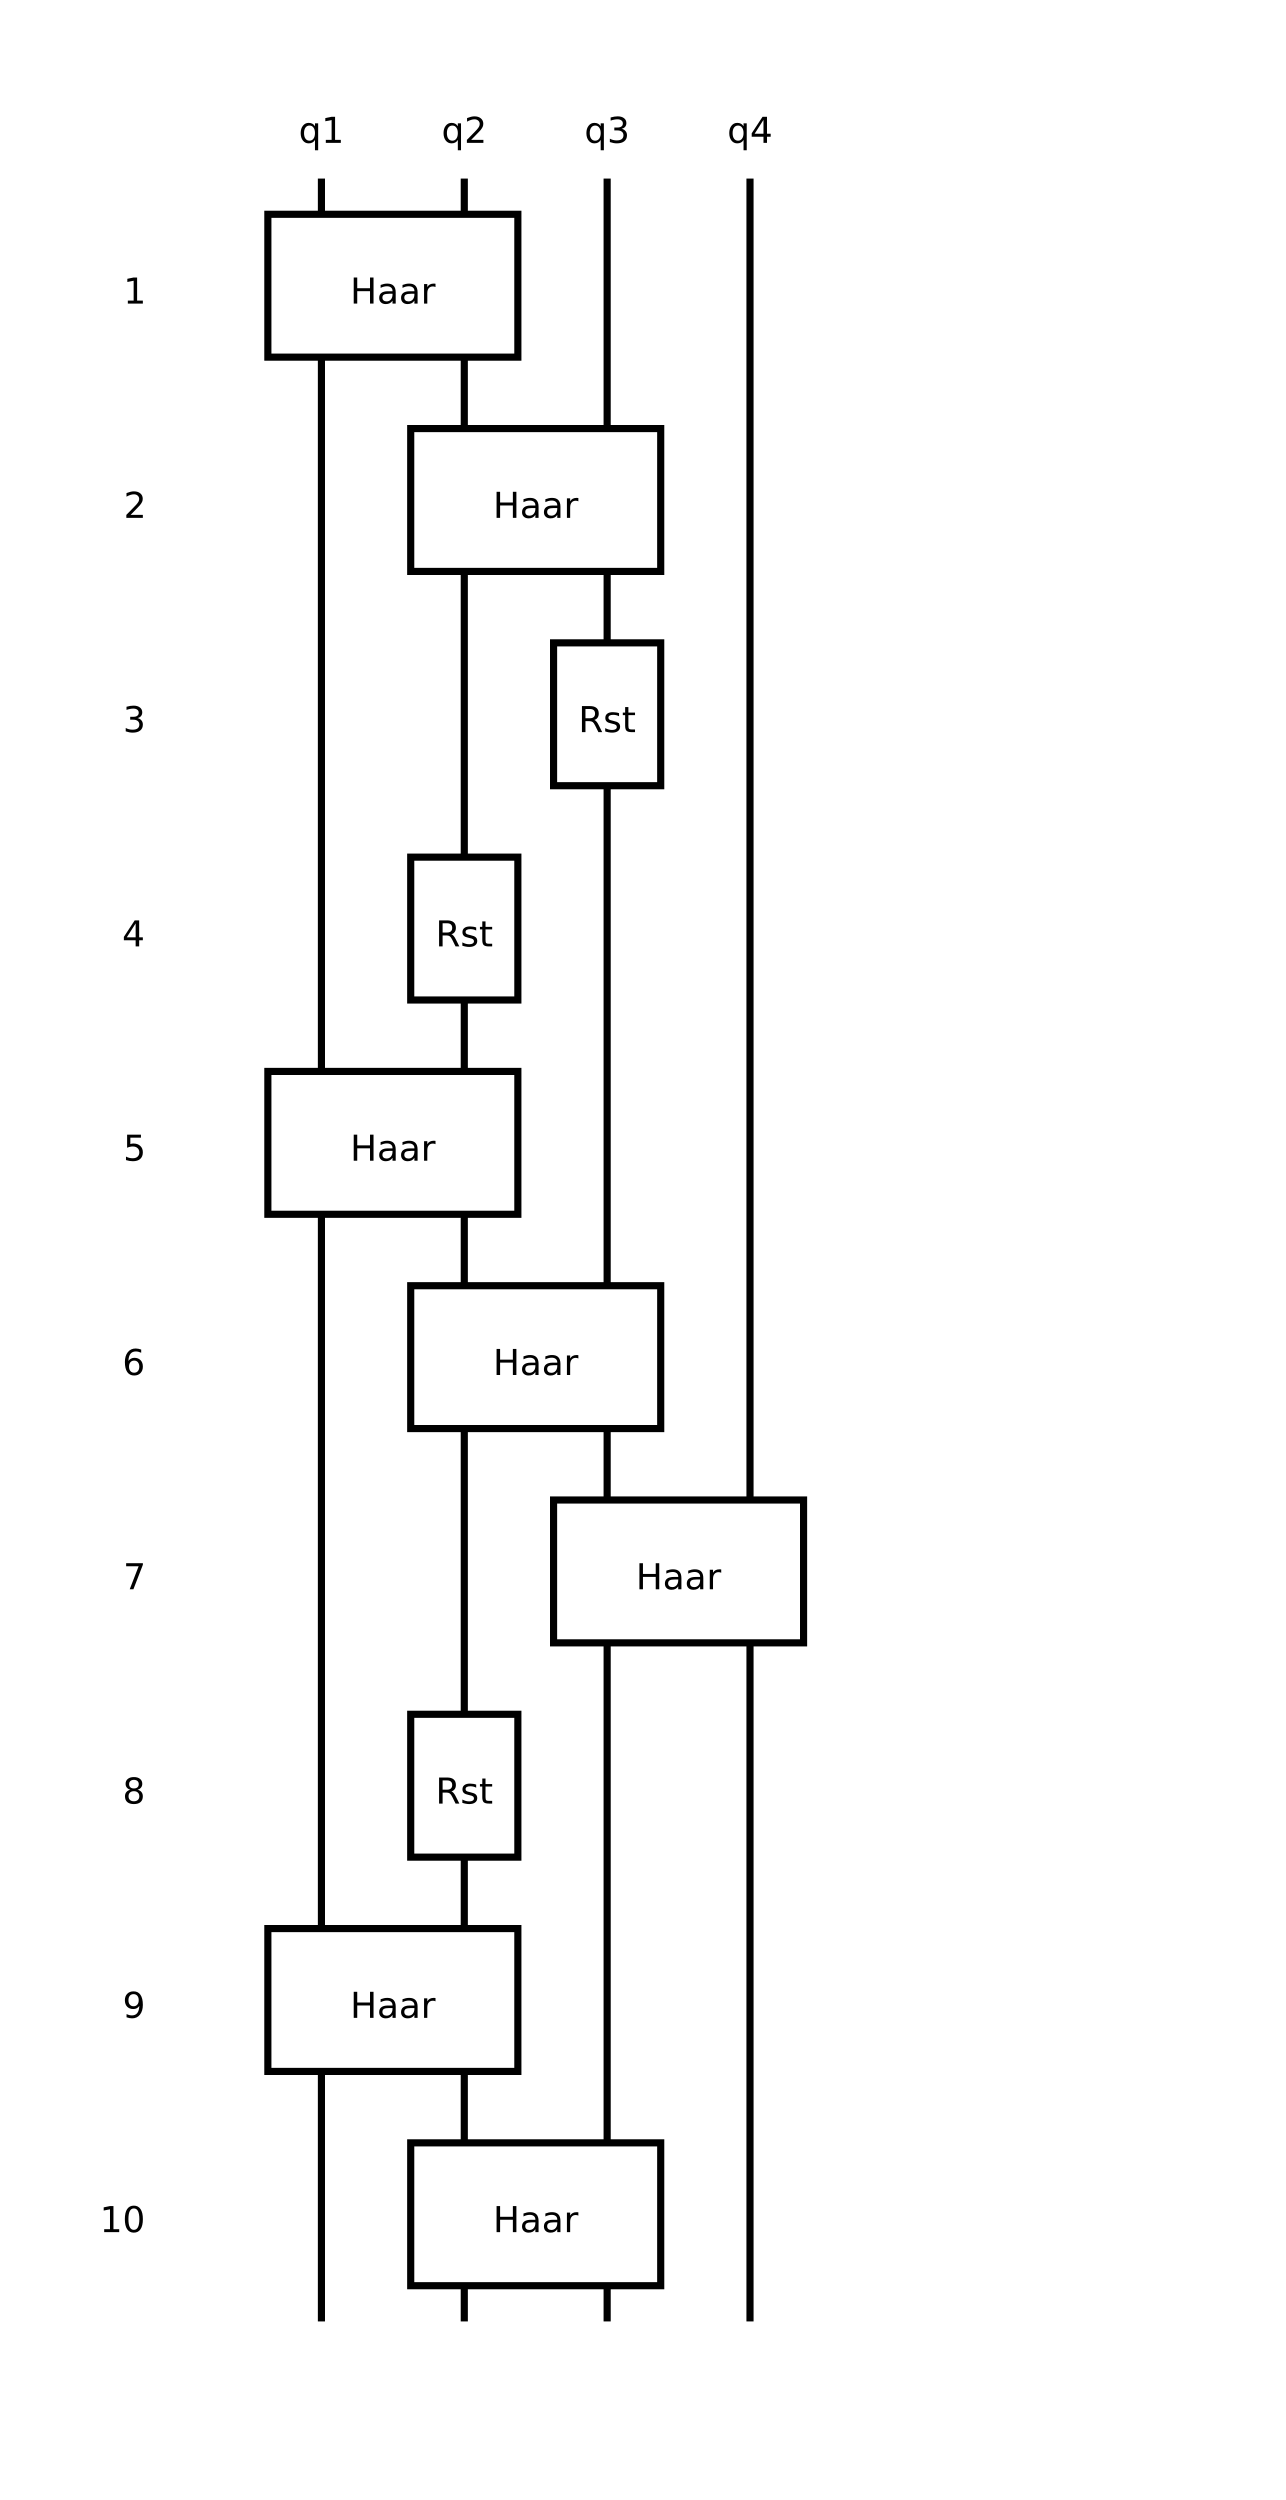
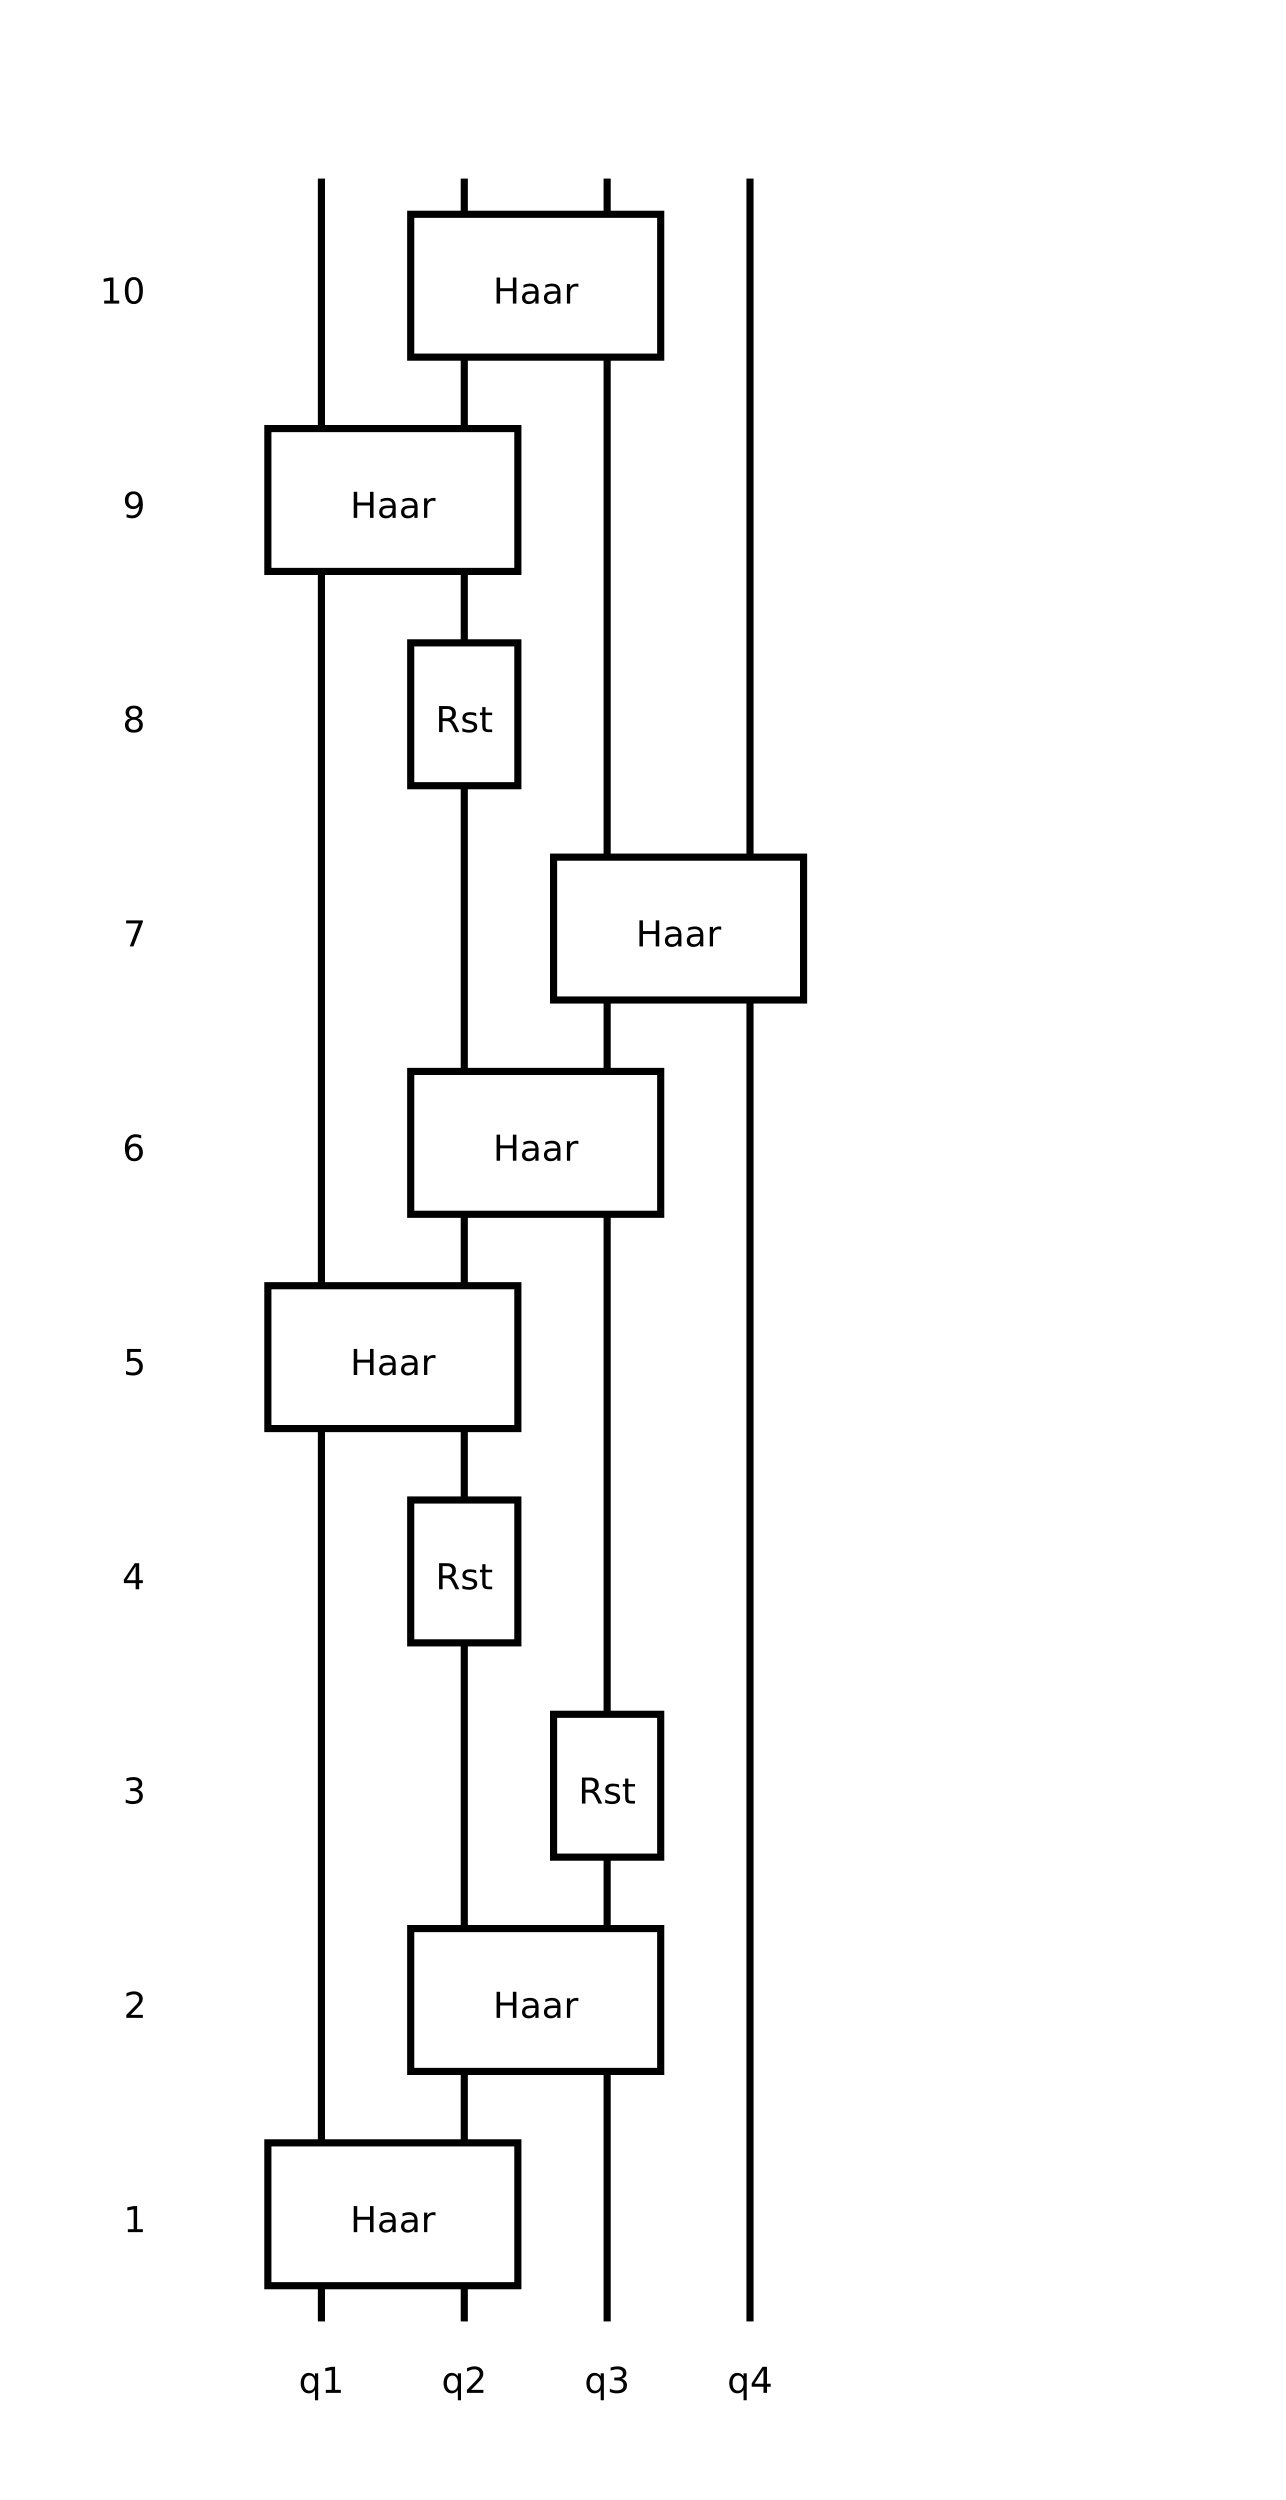
<svg xmlns="http://www.w3.org/2000/svg" xmlns:xlink="http://www.w3.org/1999/xlink" width="360" height="700" viewBox="0 0 360 700">
  <defs>
    <g>
      <g id="glyph-0-0">
        <path d="M 1.484 -2.734 C 1.484 -2.066 1.617 -1.547 1.891 -1.172 C 2.16 -0.797 2.535 -0.609 3.016 -0.609 C 3.484 -0.609 3.852 -0.797 4.125 -1.172 C 4.406 -1.547 4.547 -2.066 4.547 -2.734 C 4.547 -3.391 4.406 -3.906 4.125 -4.281 C 3.852 -4.656 3.484 -4.844 3.016 -4.844 C 2.535 -4.844 2.16 -4.656 1.891 -4.281 C 1.617 -3.906 1.484 -3.391 1.484 -2.734 Z M 4.547 -0.828 C 4.359 -0.492 4.117 -0.25 3.828 -0.094 C 3.535 0.062 3.188 0.141 2.781 0.141 C 2.125 0.141 1.586 -0.117 1.172 -0.641 C 0.754 -1.172 0.547 -1.867 0.547 -2.734 C 0.547 -3.586 0.754 -4.273 1.172 -4.797 C 1.586 -5.328 2.125 -5.594 2.781 -5.594 C 3.188 -5.594 3.535 -5.516 3.828 -5.359 C 4.117 -5.203 4.359 -4.961 4.547 -4.641 L 4.547 -5.469 L 5.438 -5.469 L 5.438 2.078 L 4.547 2.078 Z M 4.547 -0.828 " />
      </g>
      <g id="glyph-0-1">
        <path d="M 1.234 -0.828 L 2.859 -0.828 L 2.859 -6.391 L 1.094 -6.047 L 1.094 -6.938 L 2.844 -7.297 L 3.828 -7.297 L 3.828 -0.828 L 5.438 -0.828 L 5.438 0 L 1.234 0 Z M 1.234 -0.828 " />
      </g>
      <g id="glyph-0-2">
        <path d="M 1.922 -0.828 L 5.359 -0.828 L 5.359 0 L 0.734 0 L 0.734 -0.828 C 1.109 -1.211 1.617 -1.734 2.266 -2.391 C 2.91 -3.047 3.316 -3.469 3.484 -3.656 C 3.797 -4.008 4.016 -4.305 4.141 -4.547 C 4.266 -4.797 4.328 -5.039 4.328 -5.281 C 4.328 -5.664 4.191 -5.977 3.922 -6.219 C 3.648 -6.469 3.297 -6.594 2.859 -6.594 C 2.547 -6.594 2.219 -6.535 1.875 -6.422 C 1.539 -6.316 1.176 -6.156 0.781 -5.938 L 0.781 -6.938 C 1.176 -7.094 1.547 -7.211 1.891 -7.297 C 2.234 -7.379 2.551 -7.422 2.844 -7.422 C 3.594 -7.422 4.191 -7.234 4.641 -6.859 C 5.098 -6.484 5.328 -5.977 5.328 -5.344 C 5.328 -5.039 5.27 -4.754 5.156 -4.484 C 5.039 -4.223 4.836 -3.91 4.547 -3.547 C 4.461 -3.453 4.203 -3.176 3.766 -2.719 C 3.328 -2.27 2.711 -1.641 1.922 -0.828 Z M 1.922 -0.828 " />
      </g>
      <g id="glyph-0-3">
        <path d="M 4.062 -3.938 C 4.531 -3.832 4.895 -3.617 5.156 -3.297 C 5.426 -2.984 5.562 -2.594 5.562 -2.125 C 5.562 -1.406 5.312 -0.848 4.812 -0.453 C 4.32 -0.055 3.617 0.141 2.703 0.141 C 2.398 0.141 2.086 0.109 1.766 0.047 C 1.441 -0.016 1.109 -0.102 0.766 -0.219 L 0.766 -1.172 C 1.035 -1.016 1.332 -0.895 1.656 -0.812 C 1.988 -0.727 2.332 -0.688 2.688 -0.688 C 3.301 -0.688 3.77 -0.805 4.094 -1.047 C 4.414 -1.297 4.578 -1.656 4.578 -2.125 C 4.578 -2.551 4.426 -2.883 4.125 -3.125 C 3.82 -3.363 3.406 -3.484 2.875 -3.484 L 2.016 -3.484 L 2.016 -4.297 L 2.906 -4.297 C 3.395 -4.297 3.766 -4.395 4.016 -4.594 C 4.273 -4.789 4.406 -5.07 4.406 -5.438 C 4.406 -5.801 4.27 -6.082 4 -6.281 C 3.738 -6.488 3.363 -6.594 2.875 -6.594 C 2.602 -6.594 2.312 -6.562 2 -6.5 C 1.688 -6.445 1.348 -6.359 0.984 -6.234 L 0.984 -7.109 C 1.359 -7.211 1.707 -7.289 2.031 -7.344 C 2.363 -7.395 2.672 -7.422 2.953 -7.422 C 3.703 -7.422 4.297 -7.25 4.734 -6.906 C 5.172 -6.57 5.391 -6.113 5.391 -5.531 C 5.391 -5.125 5.273 -4.781 5.047 -4.5 C 4.816 -4.227 4.488 -4.039 4.062 -3.938 Z M 4.062 -3.938 " />
      </g>
      <g id="glyph-0-4">
        <path d="M 3.781 -6.438 L 1.297 -2.547 L 3.781 -2.547 Z M 3.516 -7.297 L 4.766 -7.297 L 4.766 -2.547 L 5.797 -2.547 L 5.797 -1.719 L 4.766 -1.719 L 4.766 0 L 3.781 0 L 3.781 -1.719 L 0.484 -1.719 L 0.484 -2.672 Z M 3.516 -7.297 " />
      </g>
      <g id="glyph-0-5">
        <path d="M 1.078 -7.297 L 4.953 -7.297 L 4.953 -6.453 L 1.984 -6.453 L 1.984 -4.672 C 2.129 -4.723 2.27 -4.758 2.406 -4.781 C 2.551 -4.801 2.695 -4.812 2.844 -4.812 C 3.656 -4.812 4.297 -4.586 4.766 -4.141 C 5.242 -3.703 5.484 -3.102 5.484 -2.344 C 5.484 -1.551 5.238 -0.938 4.75 -0.5 C 4.27 -0.07 3.582 0.141 2.688 0.141 C 2.383 0.141 2.07 0.113 1.75 0.062 C 1.438 0.008 1.109 -0.066 0.766 -0.172 L 0.766 -1.156 C 1.066 -1 1.375 -0.879 1.688 -0.797 C 2 -0.723 2.328 -0.688 2.672 -0.688 C 3.234 -0.688 3.676 -0.832 4 -1.125 C 4.332 -1.426 4.5 -1.832 4.5 -2.344 C 4.5 -2.844 4.332 -3.238 4 -3.531 C 3.676 -3.832 3.234 -3.984 2.672 -3.984 C 2.41 -3.984 2.145 -3.953 1.875 -3.891 C 1.613 -3.836 1.348 -3.75 1.078 -3.625 Z M 1.078 -7.297 " />
      </g>
      <g id="glyph-0-6">
        <path d="M 3.297 -4.031 C 2.859 -4.031 2.508 -3.879 2.25 -3.578 C 1.988 -3.273 1.859 -2.863 1.859 -2.344 C 1.859 -1.812 1.988 -1.395 2.25 -1.094 C 2.508 -0.789 2.859 -0.641 3.297 -0.641 C 3.742 -0.641 4.094 -0.789 4.344 -1.094 C 4.602 -1.395 4.734 -1.812 4.734 -2.344 C 4.734 -2.863 4.602 -3.273 4.344 -3.578 C 4.094 -3.879 3.742 -4.031 3.297 -4.031 Z M 5.266 -7.125 L 5.266 -6.234 C 5.016 -6.348 4.758 -6.438 4.5 -6.5 C 4.25 -6.562 4.004 -6.594 3.766 -6.594 C 3.109 -6.594 2.609 -6.375 2.266 -5.938 C 1.922 -5.5 1.727 -4.832 1.688 -3.938 C 1.875 -4.219 2.113 -4.43 2.406 -4.578 C 2.695 -4.734 3.016 -4.812 3.359 -4.812 C 4.086 -4.812 4.664 -4.586 5.094 -4.141 C 5.52 -3.703 5.734 -3.102 5.734 -2.344 C 5.734 -1.594 5.508 -0.988 5.062 -0.531 C 4.625 -0.082 4.035 0.141 3.297 0.141 C 2.453 0.141 1.805 -0.18 1.359 -0.828 C 0.922 -1.473 0.703 -2.41 0.703 -3.641 C 0.703 -4.785 0.973 -5.703 1.516 -6.391 C 2.066 -7.078 2.801 -7.422 3.719 -7.422 C 3.969 -7.422 4.219 -7.395 4.469 -7.344 C 4.719 -7.301 4.984 -7.227 5.266 -7.125 Z M 5.266 -7.125 " />
      </g>
      <g id="glyph-0-7">
        <path d="M 0.828 -7.297 L 5.516 -7.297 L 5.516 -6.875 L 2.859 0 L 1.828 0 L 4.328 -6.453 L 0.828 -6.453 Z M 0.828 -7.297 " />
      </g>
      <g id="glyph-0-8">
        <path d="M 3.172 -3.469 C 2.703 -3.469 2.332 -3.336 2.062 -3.078 C 1.801 -2.828 1.672 -2.484 1.672 -2.047 C 1.672 -1.609 1.801 -1.266 2.062 -1.016 C 2.332 -0.766 2.703 -0.641 3.172 -0.641 C 3.641 -0.641 4.008 -0.766 4.281 -1.016 C 4.551 -1.266 4.688 -1.609 4.688 -2.047 C 4.688 -2.484 4.551 -2.828 4.281 -3.078 C 4.02 -3.336 3.648 -3.469 3.172 -3.469 Z M 2.188 -3.875 C 1.77 -3.977 1.441 -4.176 1.203 -4.469 C 0.961 -4.758 0.844 -5.113 0.844 -5.531 C 0.844 -6.113 1.051 -6.57 1.469 -6.906 C 1.883 -7.25 2.453 -7.422 3.172 -7.422 C 3.898 -7.422 4.473 -7.25 4.891 -6.906 C 5.305 -6.57 5.516 -6.113 5.516 -5.531 C 5.516 -5.113 5.395 -4.758 5.156 -4.469 C 4.914 -4.176 4.586 -3.977 4.172 -3.875 C 4.648 -3.77 5.02 -3.555 5.281 -3.234 C 5.539 -2.91 5.672 -2.516 5.672 -2.047 C 5.672 -1.336 5.457 -0.797 5.031 -0.422 C 4.602 -0.047 3.984 0.141 3.172 0.141 C 2.367 0.141 1.75 -0.047 1.312 -0.422 C 0.883 -0.797 0.672 -1.336 0.672 -2.047 C 0.672 -2.516 0.805 -2.91 1.078 -3.234 C 1.348 -3.555 1.719 -3.77 2.188 -3.875 Z M 1.828 -5.438 C 1.828 -5.062 1.945 -4.766 2.188 -4.547 C 2.426 -4.336 2.754 -4.234 3.172 -4.234 C 3.598 -4.234 3.93 -4.336 4.172 -4.547 C 4.41 -4.766 4.531 -5.062 4.531 -5.438 C 4.531 -5.812 4.41 -6.102 4.172 -6.312 C 3.93 -6.531 3.598 -6.641 3.172 -6.641 C 2.754 -6.641 2.426 -6.531 2.188 -6.312 C 1.945 -6.102 1.828 -5.812 1.828 -5.438 Z M 1.828 -5.438 " />
      </g>
      <g id="glyph-0-9">
        <path d="M 1.094 -0.156 L 1.094 -1.047 C 1.344 -0.93 1.594 -0.844 1.844 -0.781 C 2.102 -0.719 2.352 -0.688 2.594 -0.688 C 3.25 -0.688 3.75 -0.906 4.094 -1.344 C 4.438 -1.781 4.629 -2.445 4.672 -3.344 C 4.484 -3.062 4.242 -2.844 3.953 -2.688 C 3.672 -2.539 3.352 -2.469 3 -2.469 C 2.27 -2.469 1.691 -2.688 1.266 -3.125 C 0.836 -3.57 0.625 -4.176 0.625 -4.938 C 0.625 -5.688 0.844 -6.285 1.281 -6.734 C 1.727 -7.191 2.32 -7.422 3.062 -7.422 C 3.906 -7.422 4.547 -7.098 4.984 -6.453 C 5.43 -5.805 5.656 -4.867 5.656 -3.641 C 5.656 -2.492 5.383 -1.578 4.844 -0.891 C 4.301 -0.203 3.566 0.141 2.641 0.141 C 2.391 0.141 2.141 0.113 1.891 0.062 C 1.641 0.02 1.375 -0.051 1.094 -0.156 Z M 3.062 -3.25 C 3.5 -3.25 3.848 -3.398 4.109 -3.703 C 4.367 -4.004 4.5 -4.414 4.5 -4.938 C 4.5 -5.469 4.367 -5.883 4.109 -6.188 C 3.848 -6.488 3.5 -6.641 3.062 -6.641 C 2.613 -6.641 2.258 -6.488 2 -6.188 C 1.75 -5.883 1.625 -5.469 1.625 -4.938 C 1.625 -4.414 1.75 -4.004 2 -3.703 C 2.258 -3.398 2.613 -3.25 3.062 -3.25 Z M 3.062 -3.25 " />
      </g>
      <g id="glyph-0-10">
        <path d="M 3.172 -6.641 C 2.672 -6.641 2.289 -6.391 2.031 -5.891 C 1.781 -5.391 1.656 -4.641 1.656 -3.641 C 1.656 -2.641 1.781 -1.891 2.031 -1.391 C 2.289 -0.891 2.672 -0.641 3.172 -0.641 C 3.691 -0.641 4.078 -0.891 4.328 -1.391 C 4.586 -1.891 4.719 -2.641 4.719 -3.641 C 4.719 -4.641 4.586 -5.391 4.328 -5.891 C 4.078 -6.391 3.691 -6.641 3.172 -6.641 Z M 3.172 -7.422 C 3.992 -7.422 4.617 -7.098 5.047 -6.453 C 5.484 -5.805 5.703 -4.867 5.703 -3.641 C 5.703 -2.41 5.484 -1.473 5.047 -0.828 C 4.617 -0.18 3.992 0.141 3.172 0.141 C 2.359 0.141 1.734 -0.18 1.297 -0.828 C 0.867 -1.473 0.656 -2.41 0.656 -3.641 C 0.656 -4.867 0.867 -5.805 1.297 -6.453 C 1.734 -7.098 2.359 -7.422 3.172 -7.422 Z M 3.172 -7.422 " />
      </g>
      <g id="glyph-0-11">
        <path d="M 0.984 -7.297 L 1.969 -7.297 L 1.969 -4.297 L 5.547 -4.297 L 5.547 -7.297 L 6.531 -7.297 L 6.531 0 L 5.547 0 L 5.547 -3.469 L 1.969 -3.469 L 1.969 0 L 0.984 0 Z M 0.984 -7.297 " />
      </g>
      <g id="glyph-0-12">
        <path d="M 3.422 -2.75 C 2.703 -2.75 2.203 -2.664 1.922 -2.5 C 1.641 -2.332 1.5 -2.051 1.5 -1.656 C 1.5 -1.332 1.602 -1.078 1.812 -0.891 C 2.02 -0.703 2.305 -0.609 2.672 -0.609 C 3.172 -0.609 3.57 -0.785 3.875 -1.141 C 4.176 -1.492 4.328 -1.961 4.328 -2.547 L 4.328 -2.75 Z M 5.219 -3.125 L 5.219 0 L 4.328 0 L 4.328 -0.828 C 4.117 -0.492 3.859 -0.25 3.547 -0.094 C 3.242 0.062 2.875 0.141 2.438 0.141 C 1.875 0.141 1.426 -0.016 1.094 -0.328 C 0.758 -0.641 0.594 -1.062 0.594 -1.594 C 0.594 -2.207 0.801 -2.672 1.219 -2.984 C 1.633 -3.297 2.25 -3.453 3.062 -3.453 L 4.328 -3.453 L 4.328 -3.547 C 4.328 -3.953 4.188 -4.27 3.906 -4.5 C 3.633 -4.727 3.254 -4.844 2.766 -4.844 C 2.453 -4.844 2.145 -4.801 1.844 -4.719 C 1.551 -4.645 1.27 -4.535 1 -4.391 L 1 -5.219 C 1.332 -5.344 1.648 -5.438 1.953 -5.5 C 2.266 -5.562 2.566 -5.594 2.859 -5.594 C 3.648 -5.594 4.238 -5.391 4.625 -4.984 C 5.02 -4.578 5.219 -3.957 5.219 -3.125 Z M 5.219 -3.125 " />
      </g>
      <g id="glyph-0-13">
        <path d="M 4.109 -4.625 C 4.004 -4.688 3.895 -4.727 3.781 -4.75 C 3.664 -4.781 3.535 -4.797 3.391 -4.797 C 2.879 -4.797 2.488 -4.629 2.219 -4.297 C 1.945 -3.973 1.812 -3.5 1.812 -2.875 L 1.812 0 L 0.906 0 L 0.906 -5.469 L 1.812 -5.469 L 1.812 -4.625 C 2 -4.957 2.242 -5.203 2.547 -5.359 C 2.848 -5.516 3.219 -5.594 3.656 -5.594 C 3.719 -5.594 3.785 -5.586 3.859 -5.578 C 3.93 -5.578 4.016 -5.566 4.109 -5.547 Z M 4.109 -4.625 " />
      </g>
      <g id="glyph-0-14">
        <path d="M 4.438 -3.422 C 4.645 -3.348 4.848 -3.191 5.047 -2.953 C 5.254 -2.723 5.457 -2.406 5.656 -2 L 6.656 0 L 5.594 0 L 4.672 -1.875 C 4.43 -2.363 4.195 -2.688 3.969 -2.844 C 3.738 -3 3.43 -3.078 3.047 -3.078 L 1.969 -3.078 L 1.969 0 L 0.984 0 L 0.984 -7.297 L 3.203 -7.297 C 4.035 -7.297 4.656 -7.117 5.062 -6.766 C 5.477 -6.422 5.688 -5.895 5.688 -5.188 C 5.688 -4.727 5.578 -4.348 5.359 -4.047 C 5.148 -3.742 4.844 -3.535 4.438 -3.422 Z M 1.969 -6.484 L 1.969 -3.891 L 3.203 -3.891 C 3.68 -3.891 4.039 -4 4.281 -4.219 C 4.531 -4.438 4.656 -4.758 4.656 -5.188 C 4.656 -5.613 4.531 -5.938 4.281 -6.156 C 4.039 -6.375 3.68 -6.484 3.203 -6.484 Z M 1.969 -6.484 " />
      </g>
      <g id="glyph-0-15">
        <path d="M 4.422 -5.312 L 4.422 -4.453 C 4.172 -4.586 3.91 -4.688 3.641 -4.75 C 3.367 -4.812 3.082 -4.844 2.781 -4.844 C 2.344 -4.844 2.008 -4.773 1.781 -4.641 C 1.562 -4.504 1.453 -4.301 1.453 -4.031 C 1.453 -3.82 1.531 -3.656 1.688 -3.531 C 1.844 -3.414 2.164 -3.305 2.656 -3.203 L 2.953 -3.125 C 3.598 -2.988 4.051 -2.797 4.312 -2.547 C 4.582 -2.297 4.719 -1.953 4.719 -1.516 C 4.719 -1.004 4.516 -0.598 4.109 -0.297 C 3.711 -0.004 3.164 0.141 2.469 0.141 C 2.164 0.141 1.852 0.109 1.531 0.047 C 1.219 -0.004 0.891 -0.086 0.547 -0.203 L 0.547 -1.125 C 0.879 -0.957 1.203 -0.828 1.516 -0.734 C 1.836 -0.648 2.16 -0.609 2.484 -0.609 C 2.898 -0.609 3.223 -0.68 3.453 -0.828 C 3.68 -0.973 3.797 -1.176 3.797 -1.438 C 3.797 -1.688 3.711 -1.875 3.547 -2 C 3.391 -2.133 3.031 -2.258 2.469 -2.375 L 2.156 -2.453 C 1.602 -2.566 1.203 -2.742 0.953 -2.984 C 0.703 -3.234 0.578 -3.566 0.578 -3.984 C 0.578 -4.504 0.758 -4.898 1.125 -5.172 C 1.488 -5.453 2.008 -5.594 2.688 -5.594 C 3.008 -5.594 3.316 -5.566 3.609 -5.516 C 3.91 -5.473 4.18 -5.406 4.422 -5.312 Z M 4.422 -5.312 " />
      </g>
      <g id="glyph-0-16">
        <path d="M 1.828 -7.016 L 1.828 -5.469 L 3.688 -5.469 L 3.688 -4.766 L 1.828 -4.766 L 1.828 -1.797 C 1.828 -1.359 1.891 -1.07 2.016 -0.938 C 2.141 -0.812 2.391 -0.75 2.766 -0.75 L 3.688 -0.75 L 3.688 0 L 2.766 0 C 2.066 0 1.582 -0.129 1.312 -0.391 C 1.051 -0.648 0.922 -1.117 0.922 -1.797 L 0.922 -4.766 L 0.266 -4.766 L 0.266 -5.469 L 0.922 -5.469 L 0.922 -7.016 Z M 1.828 -7.016 " />
      </g>
    </g>
  </defs>
  <rect x="-36" y="-70" width="432" height="840" fill="rgb(100%, 100%, 100%)" fill-opacity="1" />
  <path fill="none" stroke-width="2" stroke-linecap="butt" stroke-linejoin="miter" stroke="rgb(0%, 0%, 0%)" stroke-opacity="1" stroke-miterlimit="10" d="M 90 50 L 90 650 " />
  <g fill="rgb(0%, 0%, 0%)" fill-opacity="1">
-     <use xlink:href="#glyph-0-0" x="83.645" y="40" />
-     <use xlink:href="#glyph-0-1" x="89.993" y="40" />
+     <use xlink:href="#glyph-0-0" x="83.645" y="670" />
+     <use xlink:href="#glyph-0-1" x="89.993" y="670" />
  </g>
  <path fill="none" stroke-width="2" stroke-linecap="butt" stroke-linejoin="miter" stroke="rgb(0%, 0%, 0%)" stroke-opacity="1" stroke-miterlimit="10" d="M 130 50 L 130 650 " />
  <g fill="rgb(0%, 0%, 0%)" fill-opacity="1">
-     <use xlink:href="#glyph-0-0" x="123.645" y="40" />
-     <use xlink:href="#glyph-0-2" x="129.993" y="40" />
+     <use xlink:href="#glyph-0-0" x="123.645" y="670" />
+     <use xlink:href="#glyph-0-2" x="129.993" y="670" />
  </g>
  <path fill="none" stroke-width="2" stroke-linecap="butt" stroke-linejoin="miter" stroke="rgb(0%, 0%, 0%)" stroke-opacity="1" stroke-miterlimit="10" d="M 170 50 L 170 650 " />
  <g fill="rgb(0%, 0%, 0%)" fill-opacity="1">
-     <use xlink:href="#glyph-0-0" x="163.645" y="40" />
-     <use xlink:href="#glyph-0-3" x="169.993" y="40" />
+     <use xlink:href="#glyph-0-0" x="163.645" y="670" />
+     <use xlink:href="#glyph-0-3" x="169.993" y="670" />
  </g>
  <path fill="none" stroke-width="2" stroke-linecap="butt" stroke-linejoin="miter" stroke="rgb(0%, 0%, 0%)" stroke-opacity="1" stroke-miterlimit="10" d="M 210 50 L 210 650 " />
  <g fill="rgb(0%, 0%, 0%)" fill-opacity="1">
-     <use xlink:href="#glyph-0-0" x="203.645" y="40" />
-     <use xlink:href="#glyph-0-4" x="209.993" y="40" />
+     <use xlink:href="#glyph-0-0" x="203.645" y="670" />
+     <use xlink:href="#glyph-0-4" x="209.993" y="670" />
  </g>
  <g fill="rgb(0%, 0%, 0%)" fill-opacity="1">
-     <use xlink:href="#glyph-0-1" x="34.561" y="85" />
+     <use xlink:href="#glyph-0-1" x="34.561" y="625" />
  </g>
  <g fill="rgb(0%, 0%, 0%)" fill-opacity="1">
-     <use xlink:href="#glyph-0-2" x="34.639" y="145" />
+     <use xlink:href="#glyph-0-2" x="34.639" y="565" />
  </g>
  <g fill="rgb(0%, 0%, 0%)" fill-opacity="1">
-     <use xlink:href="#glyph-0-3" x="34.438" y="205" />
+     <use xlink:href="#glyph-0-3" x="34.438" y="505" />
  </g>
  <g fill="rgb(0%, 0%, 0%)" fill-opacity="1">
-     <use xlink:href="#glyph-0-4" x="34.199" y="265" />
+     <use xlink:href="#glyph-0-4" x="34.199" y="445" />
  </g>
  <g fill="rgb(0%, 0%, 0%)" fill-opacity="1">
-     <use xlink:href="#glyph-0-5" x="34.512" y="325" />
+     <use xlink:href="#glyph-0-5" x="34.512" y="385" />
  </g>
  <g fill="rgb(0%, 0%, 0%)" fill-opacity="1">
-     <use xlink:href="#glyph-0-6" x="34.268" y="385" />
+     <use xlink:href="#glyph-0-6" x="34.268" y="325" />
  </g>
  <g fill="rgb(0%, 0%, 0%)" fill-opacity="1">
-     <use xlink:href="#glyph-0-7" x="34.492" y="445" />
+     <use xlink:href="#glyph-0-7" x="34.492" y="265" />
  </g>
  <g fill="rgb(0%, 0%, 0%)" fill-opacity="1">
-     <use xlink:href="#glyph-0-8" x="34.321" y="505" />
+     <use xlink:href="#glyph-0-8" x="34.321" y="205" />
  </g>
  <g fill="rgb(0%, 0%, 0%)" fill-opacity="1">
-     <use xlink:href="#glyph-0-9" x="34.341" y="565" />
+     <use xlink:href="#glyph-0-9" x="34.341" y="145" />
  </g>
  <g fill="rgb(0%, 0%, 0%)" fill-opacity="1">
-     <use xlink:href="#glyph-0-1" x="27.939" y="625" />
-     <use xlink:href="#glyph-0-10" x="34.302" y="625" />
+     <use xlink:href="#glyph-0-1" x="27.939" y="85" />
+     <use xlink:href="#glyph-0-10" x="34.302" y="85" />
  </g>
-   <path fill-rule="nonzero" fill="rgb(100%, 100%, 100%)" fill-opacity="1" stroke-width="2" stroke-linecap="butt" stroke-linejoin="miter" stroke="rgb(0%, 0%, 0%)" stroke-opacity="1" stroke-miterlimit="10" d="M 75 100 L 75 60 L 145 60 L 145 100 Z M 75 100 " />
+   <path fill-rule="nonzero" fill="rgb(100%, 100%, 100%)" fill-opacity="1" stroke-width="2" stroke-linecap="butt" stroke-linejoin="miter" stroke="rgb(0%, 0%, 0%)" stroke-opacity="1" stroke-miterlimit="10" d="M 75 640 L 75 600 L 145 600 L 145 640 Z M 75 640 " />
  <g fill="rgb(0%, 0%, 0%)" fill-opacity="1">
-     <use xlink:href="#glyph-0-11" x="98.057" y="85" />
-     <use xlink:href="#glyph-0-12" x="105.576" y="85" />
-     <use xlink:href="#glyph-0-12" x="111.704" y="85" />
-     <use xlink:href="#glyph-0-13" x="117.832" y="85" />
+     <use xlink:href="#glyph-0-11" x="98.057" y="625" />
+     <use xlink:href="#glyph-0-12" x="105.576" y="625" />
+     <use xlink:href="#glyph-0-12" x="111.704" y="625" />
+     <use xlink:href="#glyph-0-13" x="117.832" y="625" />
  </g>
-   <path fill-rule="nonzero" fill="rgb(100%, 100%, 100%)" fill-opacity="1" stroke-width="2" stroke-linecap="butt" stroke-linejoin="miter" stroke="rgb(0%, 0%, 0%)" stroke-opacity="1" stroke-miterlimit="10" d="M 115 160 L 115 120 L 185 120 L 185 160 Z M 115 160 " />
+   <path fill-rule="nonzero" fill="rgb(100%, 100%, 100%)" fill-opacity="1" stroke-width="2" stroke-linecap="butt" stroke-linejoin="miter" stroke="rgb(0%, 0%, 0%)" stroke-opacity="1" stroke-miterlimit="10" d="M 115 580 L 115 540 L 185 540 L 185 580 Z M 115 580 " />
  <g fill="rgb(0%, 0%, 0%)" fill-opacity="1">
-     <use xlink:href="#glyph-0-11" x="138.057" y="145" />
-     <use xlink:href="#glyph-0-12" x="145.576" y="145" />
-     <use xlink:href="#glyph-0-12" x="151.704" y="145" />
-     <use xlink:href="#glyph-0-13" x="157.832" y="145" />
+     <use xlink:href="#glyph-0-11" x="138.057" y="565" />
+     <use xlink:href="#glyph-0-12" x="145.576" y="565" />
+     <use xlink:href="#glyph-0-12" x="151.704" y="565" />
+     <use xlink:href="#glyph-0-13" x="157.832" y="565" />
  </g>
-   <path fill-rule="nonzero" fill="rgb(100%, 100%, 100%)" fill-opacity="1" stroke-width="2" stroke-linecap="butt" stroke-linejoin="miter" stroke="rgb(0%, 0%, 0%)" stroke-opacity="1" stroke-miterlimit="10" d="M 155 220 L 155 180 L 185 180 L 185 220 Z M 155 220 " />
+   <path fill-rule="nonzero" fill="rgb(100%, 100%, 100%)" fill-opacity="1" stroke-width="2" stroke-linecap="butt" stroke-linejoin="miter" stroke="rgb(0%, 0%, 0%)" stroke-opacity="1" stroke-miterlimit="10" d="M 155 520 L 155 480 L 185 480 L 185 520 Z M 155 520 " />
  <g fill="rgb(0%, 0%, 0%)" fill-opacity="1">
-     <use xlink:href="#glyph-0-14" x="161.96" y="205" />
-     <use xlink:href="#glyph-0-15" x="168.909" y="205" />
-     <use xlink:href="#glyph-0-16" x="174.119" y="205" />
+     <use xlink:href="#glyph-0-14" x="161.96" y="505" />
+     <use xlink:href="#glyph-0-15" x="168.909" y="505" />
+     <use xlink:href="#glyph-0-16" x="174.119" y="505" />
  </g>
-   <path fill-rule="nonzero" fill="rgb(100%, 100%, 100%)" fill-opacity="1" stroke-width="2" stroke-linecap="butt" stroke-linejoin="miter" stroke="rgb(0%, 0%, 0%)" stroke-opacity="1" stroke-miterlimit="10" d="M 115 280 L 115 240 L 145 240 L 145 280 Z M 115 280 " />
+   <path fill-rule="nonzero" fill="rgb(100%, 100%, 100%)" fill-opacity="1" stroke-width="2" stroke-linecap="butt" stroke-linejoin="miter" stroke="rgb(0%, 0%, 0%)" stroke-opacity="1" stroke-miterlimit="10" d="M 115 460 L 115 420 L 145 420 L 145 460 Z M 115 460 " />
  <g fill="rgb(0%, 0%, 0%)" fill-opacity="1">
-     <use xlink:href="#glyph-0-14" x="121.96" y="265" />
-     <use xlink:href="#glyph-0-15" x="128.909" y="265" />
-     <use xlink:href="#glyph-0-16" x="134.119" y="265" />
+     <use xlink:href="#glyph-0-14" x="121.96" y="445" />
+     <use xlink:href="#glyph-0-15" x="128.909" y="445" />
+     <use xlink:href="#glyph-0-16" x="134.119" y="445" />
  </g>
-   <path fill-rule="nonzero" fill="rgb(100%, 100%, 100%)" fill-opacity="1" stroke-width="2" stroke-linecap="butt" stroke-linejoin="miter" stroke="rgb(0%, 0%, 0%)" stroke-opacity="1" stroke-miterlimit="10" d="M 75 340 L 75 300 L 145 300 L 145 340 Z M 75 340 " />
+   <path fill-rule="nonzero" fill="rgb(100%, 100%, 100%)" fill-opacity="1" stroke-width="2" stroke-linecap="butt" stroke-linejoin="miter" stroke="rgb(0%, 0%, 0%)" stroke-opacity="1" stroke-miterlimit="10" d="M 75 400 L 75 360 L 145 360 L 145 400 Z M 75 400 " />
  <g fill="rgb(0%, 0%, 0%)" fill-opacity="1">
-     <use xlink:href="#glyph-0-11" x="98.057" y="325" />
-     <use xlink:href="#glyph-0-12" x="105.576" y="325" />
-     <use xlink:href="#glyph-0-12" x="111.704" y="325" />
-     <use xlink:href="#glyph-0-13" x="117.832" y="325" />
+     <use xlink:href="#glyph-0-11" x="98.057" y="385" />
+     <use xlink:href="#glyph-0-12" x="105.576" y="385" />
+     <use xlink:href="#glyph-0-12" x="111.704" y="385" />
+     <use xlink:href="#glyph-0-13" x="117.832" y="385" />
  </g>
-   <path fill-rule="nonzero" fill="rgb(100%, 100%, 100%)" fill-opacity="1" stroke-width="2" stroke-linecap="butt" stroke-linejoin="miter" stroke="rgb(0%, 0%, 0%)" stroke-opacity="1" stroke-miterlimit="10" d="M 115 400 L 115 360 L 185 360 L 185 400 Z M 115 400 " />
+   <path fill-rule="nonzero" fill="rgb(100%, 100%, 100%)" fill-opacity="1" stroke-width="2" stroke-linecap="butt" stroke-linejoin="miter" stroke="rgb(0%, 0%, 0%)" stroke-opacity="1" stroke-miterlimit="10" d="M 115 340 L 115 300 L 185 300 L 185 340 Z M 115 340 " />
  <g fill="rgb(0%, 0%, 0%)" fill-opacity="1">
-     <use xlink:href="#glyph-0-11" x="138.057" y="385" />
-     <use xlink:href="#glyph-0-12" x="145.576" y="385" />
-     <use xlink:href="#glyph-0-12" x="151.704" y="385" />
-     <use xlink:href="#glyph-0-13" x="157.832" y="385" />
+     <use xlink:href="#glyph-0-11" x="138.057" y="325" />
+     <use xlink:href="#glyph-0-12" x="145.576" y="325" />
+     <use xlink:href="#glyph-0-12" x="151.704" y="325" />
+     <use xlink:href="#glyph-0-13" x="157.832" y="325" />
  </g>
-   <path fill-rule="nonzero" fill="rgb(100%, 100%, 100%)" fill-opacity="1" stroke-width="2" stroke-linecap="butt" stroke-linejoin="miter" stroke="rgb(0%, 0%, 0%)" stroke-opacity="1" stroke-miterlimit="10" d="M 155 460 L 155 420 L 225 420 L 225 460 Z M 155 460 " />
+   <path fill-rule="nonzero" fill="rgb(100%, 100%, 100%)" fill-opacity="1" stroke-width="2" stroke-linecap="butt" stroke-linejoin="miter" stroke="rgb(0%, 0%, 0%)" stroke-opacity="1" stroke-miterlimit="10" d="M 155 280 L 155 240 L 225 240 L 225 280 Z M 155 280 " />
  <g fill="rgb(0%, 0%, 0%)" fill-opacity="1">
-     <use xlink:href="#glyph-0-11" x="178.057" y="445" />
-     <use xlink:href="#glyph-0-12" x="185.576" y="445" />
-     <use xlink:href="#glyph-0-12" x="191.704" y="445" />
-     <use xlink:href="#glyph-0-13" x="197.832" y="445" />
+     <use xlink:href="#glyph-0-11" x="178.057" y="265" />
+     <use xlink:href="#glyph-0-12" x="185.576" y="265" />
+     <use xlink:href="#glyph-0-12" x="191.704" y="265" />
+     <use xlink:href="#glyph-0-13" x="197.832" y="265" />
  </g>
-   <path fill-rule="nonzero" fill="rgb(100%, 100%, 100%)" fill-opacity="1" stroke-width="2" stroke-linecap="butt" stroke-linejoin="miter" stroke="rgb(0%, 0%, 0%)" stroke-opacity="1" stroke-miterlimit="10" d="M 115 520 L 115 480 L 145 480 L 145 520 Z M 115 520 " />
+   <path fill-rule="nonzero" fill="rgb(100%, 100%, 100%)" fill-opacity="1" stroke-width="2" stroke-linecap="butt" stroke-linejoin="miter" stroke="rgb(0%, 0%, 0%)" stroke-opacity="1" stroke-miterlimit="10" d="M 115 220 L 115 180 L 145 180 L 145 220 Z M 115 220 " />
  <g fill="rgb(0%, 0%, 0%)" fill-opacity="1">
-     <use xlink:href="#glyph-0-14" x="121.96" y="505" />
-     <use xlink:href="#glyph-0-15" x="128.909" y="505" />
-     <use xlink:href="#glyph-0-16" x="134.119" y="505" />
+     <use xlink:href="#glyph-0-14" x="121.96" y="205" />
+     <use xlink:href="#glyph-0-15" x="128.909" y="205" />
+     <use xlink:href="#glyph-0-16" x="134.119" y="205" />
  </g>
-   <path fill-rule="nonzero" fill="rgb(100%, 100%, 100%)" fill-opacity="1" stroke-width="2" stroke-linecap="butt" stroke-linejoin="miter" stroke="rgb(0%, 0%, 0%)" stroke-opacity="1" stroke-miterlimit="10" d="M 75 580 L 75 540 L 145 540 L 145 580 Z M 75 580 " />
+   <path fill-rule="nonzero" fill="rgb(100%, 100%, 100%)" fill-opacity="1" stroke-width="2" stroke-linecap="butt" stroke-linejoin="miter" stroke="rgb(0%, 0%, 0%)" stroke-opacity="1" stroke-miterlimit="10" d="M 75 160 L 75 120 L 145 120 L 145 160 Z M 75 160 " />
  <g fill="rgb(0%, 0%, 0%)" fill-opacity="1">
-     <use xlink:href="#glyph-0-11" x="98.057" y="565" />
-     <use xlink:href="#glyph-0-12" x="105.576" y="565" />
-     <use xlink:href="#glyph-0-12" x="111.704" y="565" />
-     <use xlink:href="#glyph-0-13" x="117.832" y="565" />
+     <use xlink:href="#glyph-0-11" x="98.057" y="145" />
+     <use xlink:href="#glyph-0-12" x="105.576" y="145" />
+     <use xlink:href="#glyph-0-12" x="111.704" y="145" />
+     <use xlink:href="#glyph-0-13" x="117.832" y="145" />
  </g>
-   <path fill-rule="nonzero" fill="rgb(100%, 100%, 100%)" fill-opacity="1" stroke-width="2" stroke-linecap="butt" stroke-linejoin="miter" stroke="rgb(0%, 0%, 0%)" stroke-opacity="1" stroke-miterlimit="10" d="M 115 640 L 115 600 L 185 600 L 185 640 Z M 115 640 " />
+   <path fill-rule="nonzero" fill="rgb(100%, 100%, 100%)" fill-opacity="1" stroke-width="2" stroke-linecap="butt" stroke-linejoin="miter" stroke="rgb(0%, 0%, 0%)" stroke-opacity="1" stroke-miterlimit="10" d="M 115 100 L 115 60 L 185 60 L 185 100 Z M 115 100 " />
  <g fill="rgb(0%, 0%, 0%)" fill-opacity="1">
-     <use xlink:href="#glyph-0-11" x="138.057" y="625" />
-     <use xlink:href="#glyph-0-12" x="145.576" y="625" />
-     <use xlink:href="#glyph-0-12" x="151.704" y="625" />
-     <use xlink:href="#glyph-0-13" x="157.832" y="625" />
+     <use xlink:href="#glyph-0-11" x="138.057" y="85" />
+     <use xlink:href="#glyph-0-12" x="145.576" y="85" />
+     <use xlink:href="#glyph-0-12" x="151.704" y="85" />
+     <use xlink:href="#glyph-0-13" x="157.832" y="85" />
  </g>
</svg>
